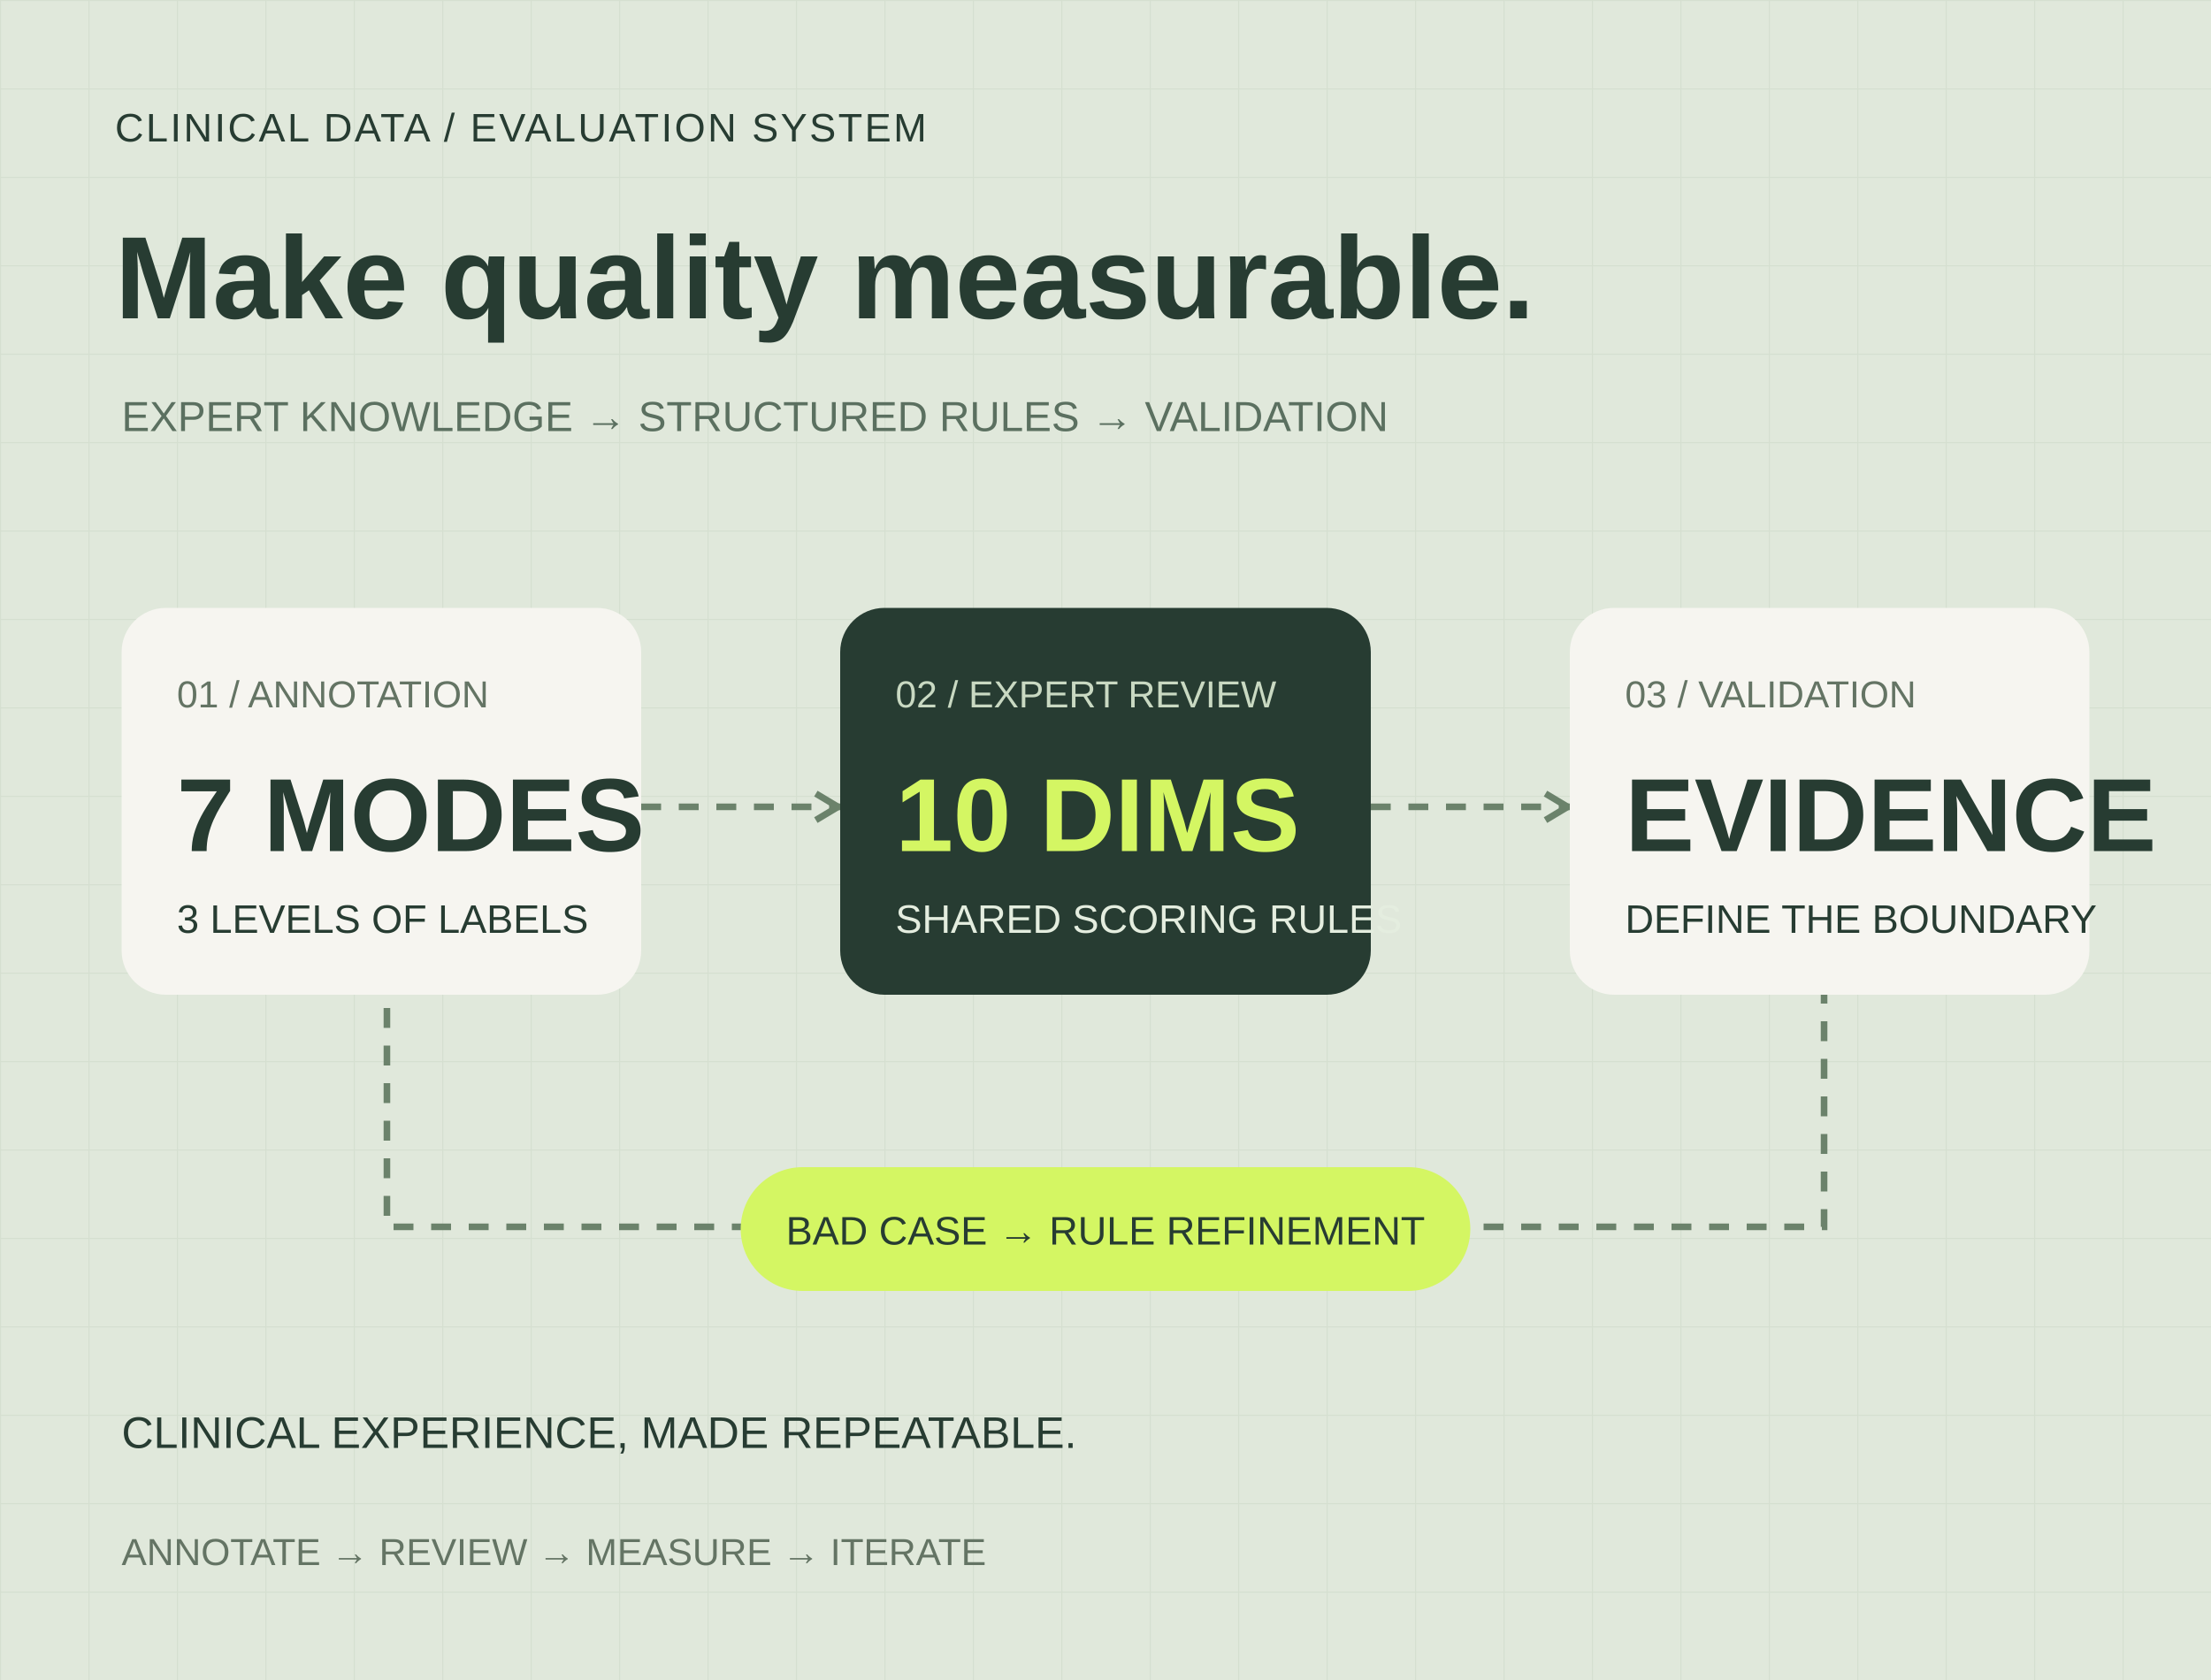
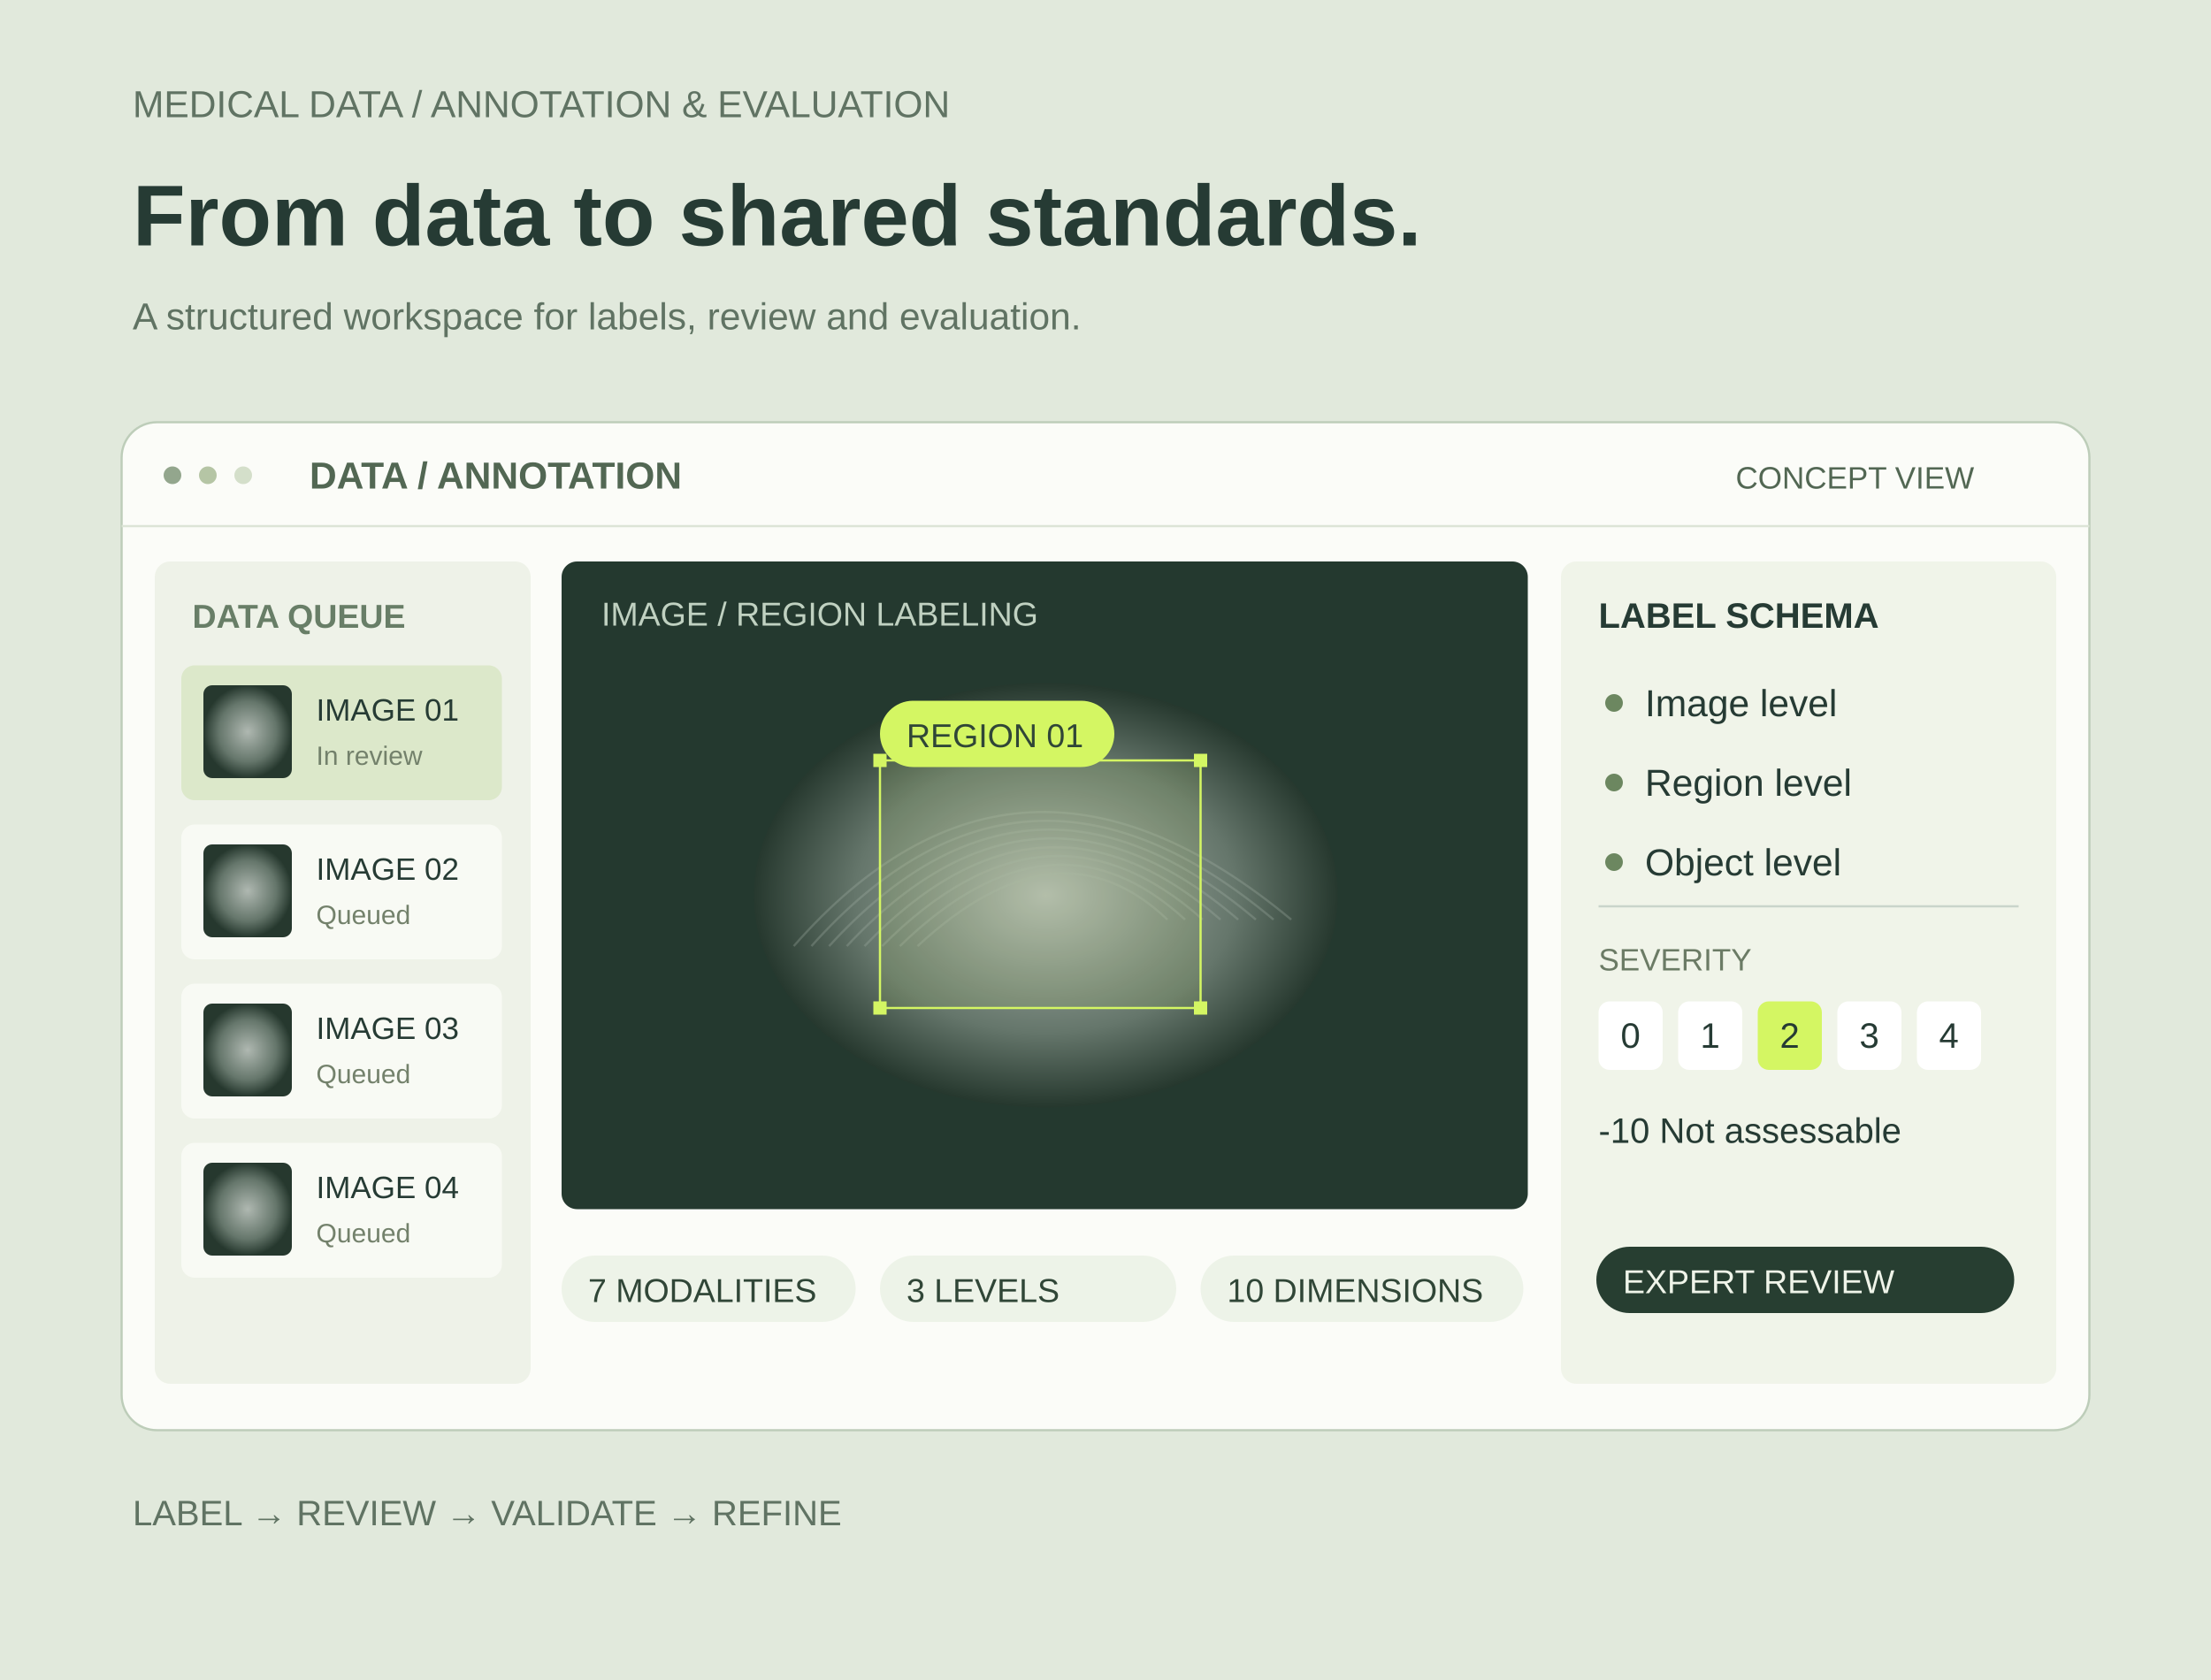
- <svg xmlns="http://www.w3.org/2000/svg" width="1000" height="760" viewBox="0 0 1000 760">
+ <svg xmlns="http://www.w3.org/2000/svg" width="1000" height="760" viewBox="0 0 1000 760" role="img">
  <defs>
-     <pattern id="grid" width="40" height="40" patternUnits="userSpaceOnUse">
-       <path d="M40 0H0V40" fill="none" stroke="#405845" stroke-opacity=".07" />
-     </pattern>
+     <linearGradient id="surface" x2="0.8" y2="1">
+       <stop stop-color="#e7f2df" />
+       <stop offset=".5" stop-color="#779a88" />
+       <stop offset="1" stop-color="#2f5a4c" />
+     </linearGradient>
+     <radialGradient id="image">
+       <stop stop-color="#afb8b1" />
+       <stop offset=".65" stop-color="#65766b" />
+       <stop offset="1" stop-color="#26382e" />
+     </radialGradient>
+     <marker id="arrow" markerWidth="8" markerHeight="8" refX="6" refY="3" orient="auto">
+       <path d="M0 0L6 3L0 6" fill="none" stroke="#748776" stroke-width="1.3" />
+     </marker>
  </defs>
-   <rect width="1000" height="760" fill="#e0e8db" />
-   <rect width="1000" height="760" fill="url(#grid)" />
-   <g font-family="Arial,sans-serif" fill="#273c32">
-     <text x="52" y="64" font-size="18" letter-spacing="1">CLINICAL DATA / EVALUATION SYSTEM</text>
-     <text x="52" y="144" font-size="53" font-weight="700">Make quality measurable.</text>
-     <text x="55" y="195" font-size="19" fill="#5b7060">EXPERT KNOWLEDGE → STRUCTURED RULES → VALIDATION</text>
-     <path d="M290 365H380M620 365H710M825 445V555H175V445" fill="none" stroke="#6b826b" stroke-width="3" stroke-dasharray="9 8" />
-     <path d="M369 359l10 6-10 6m330-12 10 6-10 6" fill="none" stroke="#6b826b" stroke-width="3" />
-     <rect x="55" y="275" width="235" height="175" rx="20" fill="#f6f5f0" />
-     <text x="80" y="320" font-size="17" fill="#647464">01 / ANNOTATION</text>
-     <text x="80" y="385" font-size="47" font-weight="700">7 MODES</text>
-     <text x="80" y="422" font-size="18">3 LEVELS OF LABELS</text>
-     <rect x="380" y="275" width="240" height="175" rx="20" fill="#273c32" />
-     <text x="405" y="320" font-size="17" fill="#c9d9c2">02 / EXPERT REVIEW</text>
-     <text x="405" y="385" font-size="47" font-weight="700" fill="#d4f663">10 DIMS</text>
-     <text x="405" y="422" font-size="18" fill="#e4eddf">SHARED SCORING RULES</text>
-     <rect x="710" y="275" width="235" height="175" rx="20" fill="#f6f5f0" />
-     <text x="735" y="320" font-size="17" fill="#647464">03 / VALIDATION</text>
-     <text x="735" y="385" font-size="47" font-weight="700">EVIDENCE</text>
-     <text x="735" y="422" font-size="18">DEFINE THE BOUNDARY</text>
-     <rect x="335" y="528" width="330" height="56" rx="28" fill="#d4f663" />
-     <text x="500" y="563" text-anchor="middle" font-size="18">BAD CASE → RULE REFINEMENT</text>
-     <text x="55" y="655" font-size="20">CLINICAL EXPERIENCE, MADE REPEATABLE.</text>
-     <text x="55" y="708" font-size="17" fill="#647464">ANNOTATE → REVIEW → MEASURE → ITERATE</text>
+   <rect width="1000" height="760" fill="#e1e9dc" />
+   <g font-family="Arial, sans-serif">
+     <text x="60" y="53" font-size="17" fill="#607363" font-weight="400">MEDICAL DATA / ANNOTATION &amp; EVALUATION</text>
+     <text x="60" y="111" font-size="39" fill="#263b34" font-weight="700">From data to shared standards.</text>
+     <text x="60" y="149" font-size="17" fill="#607363" font-weight="400">A structured workspace for labels, review and evaluation.</text>
+     <rect x="55" y="191" width="890" height="456" rx="16" fill="#fbfcf8" stroke="#bdcdb9" />
+     <path d="M55 238L945 238" fill="none" stroke="#dce4d6" stroke-width="1" stroke-dasharray="" />
+     <circle cx="78" cy="215" r="4" fill="#93a68d" stroke="none" />
+     <circle cx="94" cy="215" r="4" fill="#b5c5a5" stroke="none" />
+     <circle cx="110" cy="215" r="4" fill="#d4dfca" stroke="none" />
+     <text x="140" y="221" font-size="17" fill="#526753" font-weight="600">DATA / ANNOTATION</text>
+     <text x="785" y="221" font-size="14" fill="#526753" font-weight="400">CONCEPT VIEW</text>
+     <rect x="70" y="254" width="170" height="372" rx="7" fill="#eef2e8" stroke="none" />
+     <text x="87" y="284" font-size="15" fill="#687e67" font-weight="600">DATA QUEUE</text>
+     <rect x="82" y="301" width="145" height="61" rx="6" fill="#dce8ca" stroke="none" />
+     <rect x="92" y="310" width="40" height="42" rx="4" fill="url(#image)" stroke="none" />
+     <text x="143" y="326" font-size="14" fill="#263b34" font-weight="400">IMAGE 01</text>
+     <text x="143" y="346" font-size="12" fill="#73816b" font-weight="400">In review</text>
+     <rect x="82" y="373" width="145" height="61" rx="6" fill="#f8faf4" stroke="none" />
+     <rect x="92" y="382" width="40" height="42" rx="4" fill="url(#image)" stroke="none" />
+     <text x="143" y="398" font-size="14" fill="#263b34" font-weight="400">IMAGE 02</text>
+     <text x="143" y="418" font-size="12" fill="#73816b" font-weight="400">Queued</text>
+     <rect x="82" y="445" width="145" height="61" rx="6" fill="#f8faf4" stroke="none" />
+     <rect x="92" y="454" width="40" height="42" rx="4" fill="url(#image)" stroke="none" />
+     <text x="143" y="470" font-size="14" fill="#263b34" font-weight="400">IMAGE 03</text>
+     <text x="143" y="490" font-size="12" fill="#73816b" font-weight="400">Queued</text>
+     <rect x="82" y="517" width="145" height="61" rx="6" fill="#f8faf4" stroke="none" />
+     <rect x="92" y="526" width="40" height="42" rx="4" fill="url(#image)" stroke="none" />
+     <text x="143" y="542" font-size="14" fill="#263b34" font-weight="400">IMAGE 04</text>
+     <text x="143" y="562" font-size="12" fill="#73816b" font-weight="400">Queued</text>
+     <rect x="254" y="254" width="437" height="293" rx="7" fill="#24392f" stroke="none" />
+     <text x="272" y="283" font-size="15" fill="#c0d1c1" font-weight="400">IMAGE / REGION LABELING</text>
+     <ellipse cx="473" cy="405" rx="132" ry="96" fill="url(#image)" />
+     <path d="M359 428 Q460.0 313 584 416" fill="none" stroke="#a5b3a7" stroke-width="1" opacity=".3" />
+     <path d="M367 428 Q462.667 321 576 416" fill="none" stroke="#a5b3a7" stroke-width="1" opacity=".3" />
+     <path d="M375 428 Q465.333 329 568 416" fill="none" stroke="#a5b3a7" stroke-width="1" opacity=".3" />
+     <path d="M383 428 Q468.0 337 560 416" fill="none" stroke="#a5b3a7" stroke-width="1" opacity=".3" />
+     <path d="M391 428 Q470.667 345 552 416" fill="none" stroke="#a5b3a7" stroke-width="1" opacity=".3" />
+     <path d="M399 428 Q473.333 353 544 416" fill="none" stroke="#a5b3a7" stroke-width="1" opacity=".3" />
+     <path d="M407 428 Q476.0 361 536 416" fill="none" stroke="#a5b3a7" stroke-width="1" opacity=".3" />
+     <path d="M415 428 Q478.667 369 528 416" fill="none" stroke="#a5b3a7" stroke-width="1" opacity=".3" />
+     <rect x="398" y="344" width="145" height="112" rx="0" fill="#d4f66318" stroke="#d4f663" />
+     <rect x="398" y="317" width="106" height="30" rx="15" fill="#d4f663" stroke="none" />
+     <text x="410" y="338" font-size="15" fill="#304637" font-weight="400">REGION 01</text>
+     <rect x="395" y="341" width="6" height="6" rx="0" fill="#d4f663" stroke="none" />
+     <rect x="540" y="341" width="6" height="6" rx="0" fill="#d4f663" stroke="none" />
+     <rect x="395" y="453" width="6" height="6" rx="0" fill="#d4f663" stroke="none" />
+     <rect x="540" y="453" width="6" height="6" rx="0" fill="#d4f663" stroke="none" />
+     <rect x="706" y="254" width="224" height="372" rx="7" fill="#f0f4e9" stroke="none" />
+     <text x="723" y="284" font-size="16" fill="#263b34" font-weight="600">LABEL SCHEMA</text>
+     <circle cx="730" cy="318" r="4" fill="#6c8760" stroke="none" />
+     <text x="744" y="324" font-size="17" fill="#263b34" font-weight="400">Image level</text>
+     <circle cx="730" cy="354" r="4" fill="#6c8760" stroke="none" />
+     <text x="744" y="360" font-size="17" fill="#263b34" font-weight="400">Region level</text>
+     <circle cx="730" cy="390" r="4" fill="#6c8760" stroke="none" />
+     <text x="744" y="396" font-size="17" fill="#263b34" font-weight="400">Object level</text>
+     <path d="M723 410L913 410" fill="none" stroke="#c9d4ca" stroke-width="1" stroke-dasharray="" />
+     <text x="723" y="439" font-size="14" fill="#6b7b65" font-weight="400">SEVERITY</text>
+     <rect x="723" y="453" width="29" height="31" rx="5" fill="#fff" stroke="none" />
+     <text x="733" y="474" font-size="16" fill="#263b34" font-weight="400">0</text>
+     <rect x="759" y="453" width="29" height="31" rx="5" fill="#fff" stroke="none" />
+     <text x="769" y="474" font-size="16" fill="#263b34" font-weight="400">1</text>
+     <rect x="795" y="453" width="29" height="31" rx="5" fill="#d4f663" stroke="none" />
+     <text x="805" y="474" font-size="16" fill="#263b34" font-weight="400">2</text>
+     <rect x="831" y="453" width="29" height="31" rx="5" fill="#fff" stroke="none" />
+     <text x="841" y="474" font-size="16" fill="#263b34" font-weight="400">3</text>
+     <rect x="867" y="453" width="29" height="31" rx="5" fill="#fff" stroke="none" />
+     <text x="877" y="474" font-size="16" fill="#263b34" font-weight="400">4</text>
+     <text x="723" y="517" font-size="16" fill="#263b34" font-weight="400">-10  Not assessable</text>
+     <rect x="722" y="564" width="189" height="30" rx="15" fill="#273e31" stroke="none" />
+     <text x="734" y="585" font-size="15" fill="#eff4e9" font-weight="400">EXPERT REVIEW</text>
+     <rect x="254" y="568" width="133" height="30" rx="15" fill="#edf3e8" stroke="none" />
+     <text x="266" y="589" font-size="15" fill="#304637" font-weight="400">7 MODALITIES</text>
+     <rect x="398" y="568" width="134" height="30" rx="15" fill="#edf3e8" stroke="none" />
+     <text x="410" y="589" font-size="15" fill="#304637" font-weight="400">3 LEVELS</text>
+     <rect x="543" y="568" width="146" height="30" rx="15" fill="#edf3e8" stroke="none" />
+     <text x="555" y="589" font-size="15" fill="#304637" font-weight="400">10 DIMENSIONS</text>
+     <text x="60" y="690" font-size="16" fill="#607363" font-weight="400">LABEL → REVIEW → VALIDATE → REFINE</text>
  </g>
</svg>
